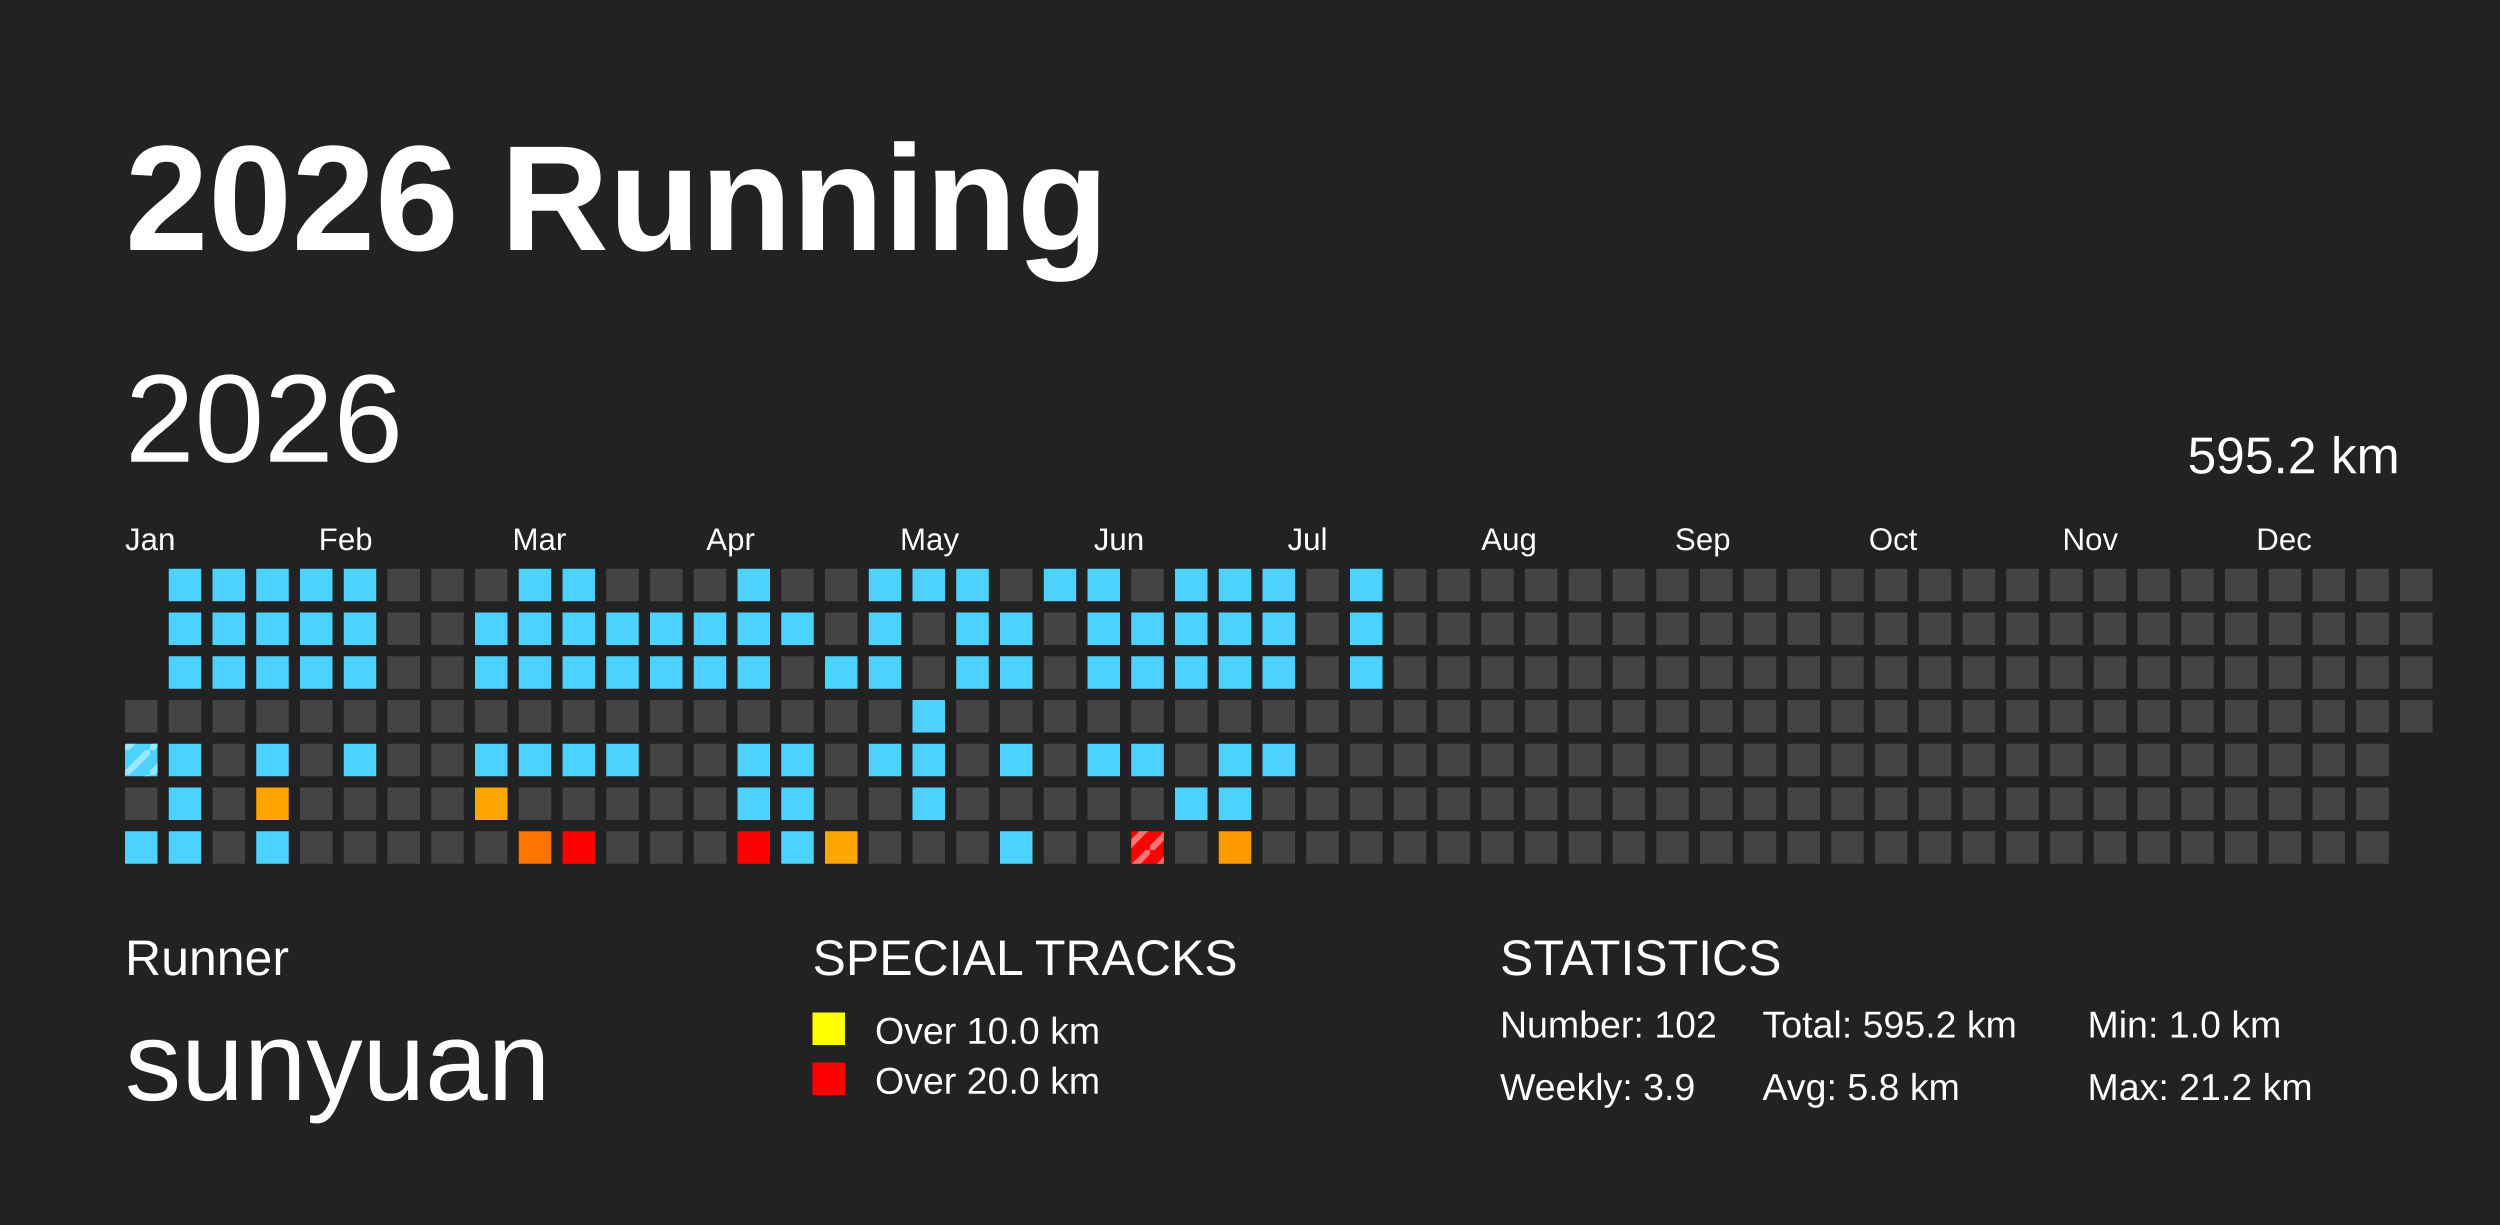
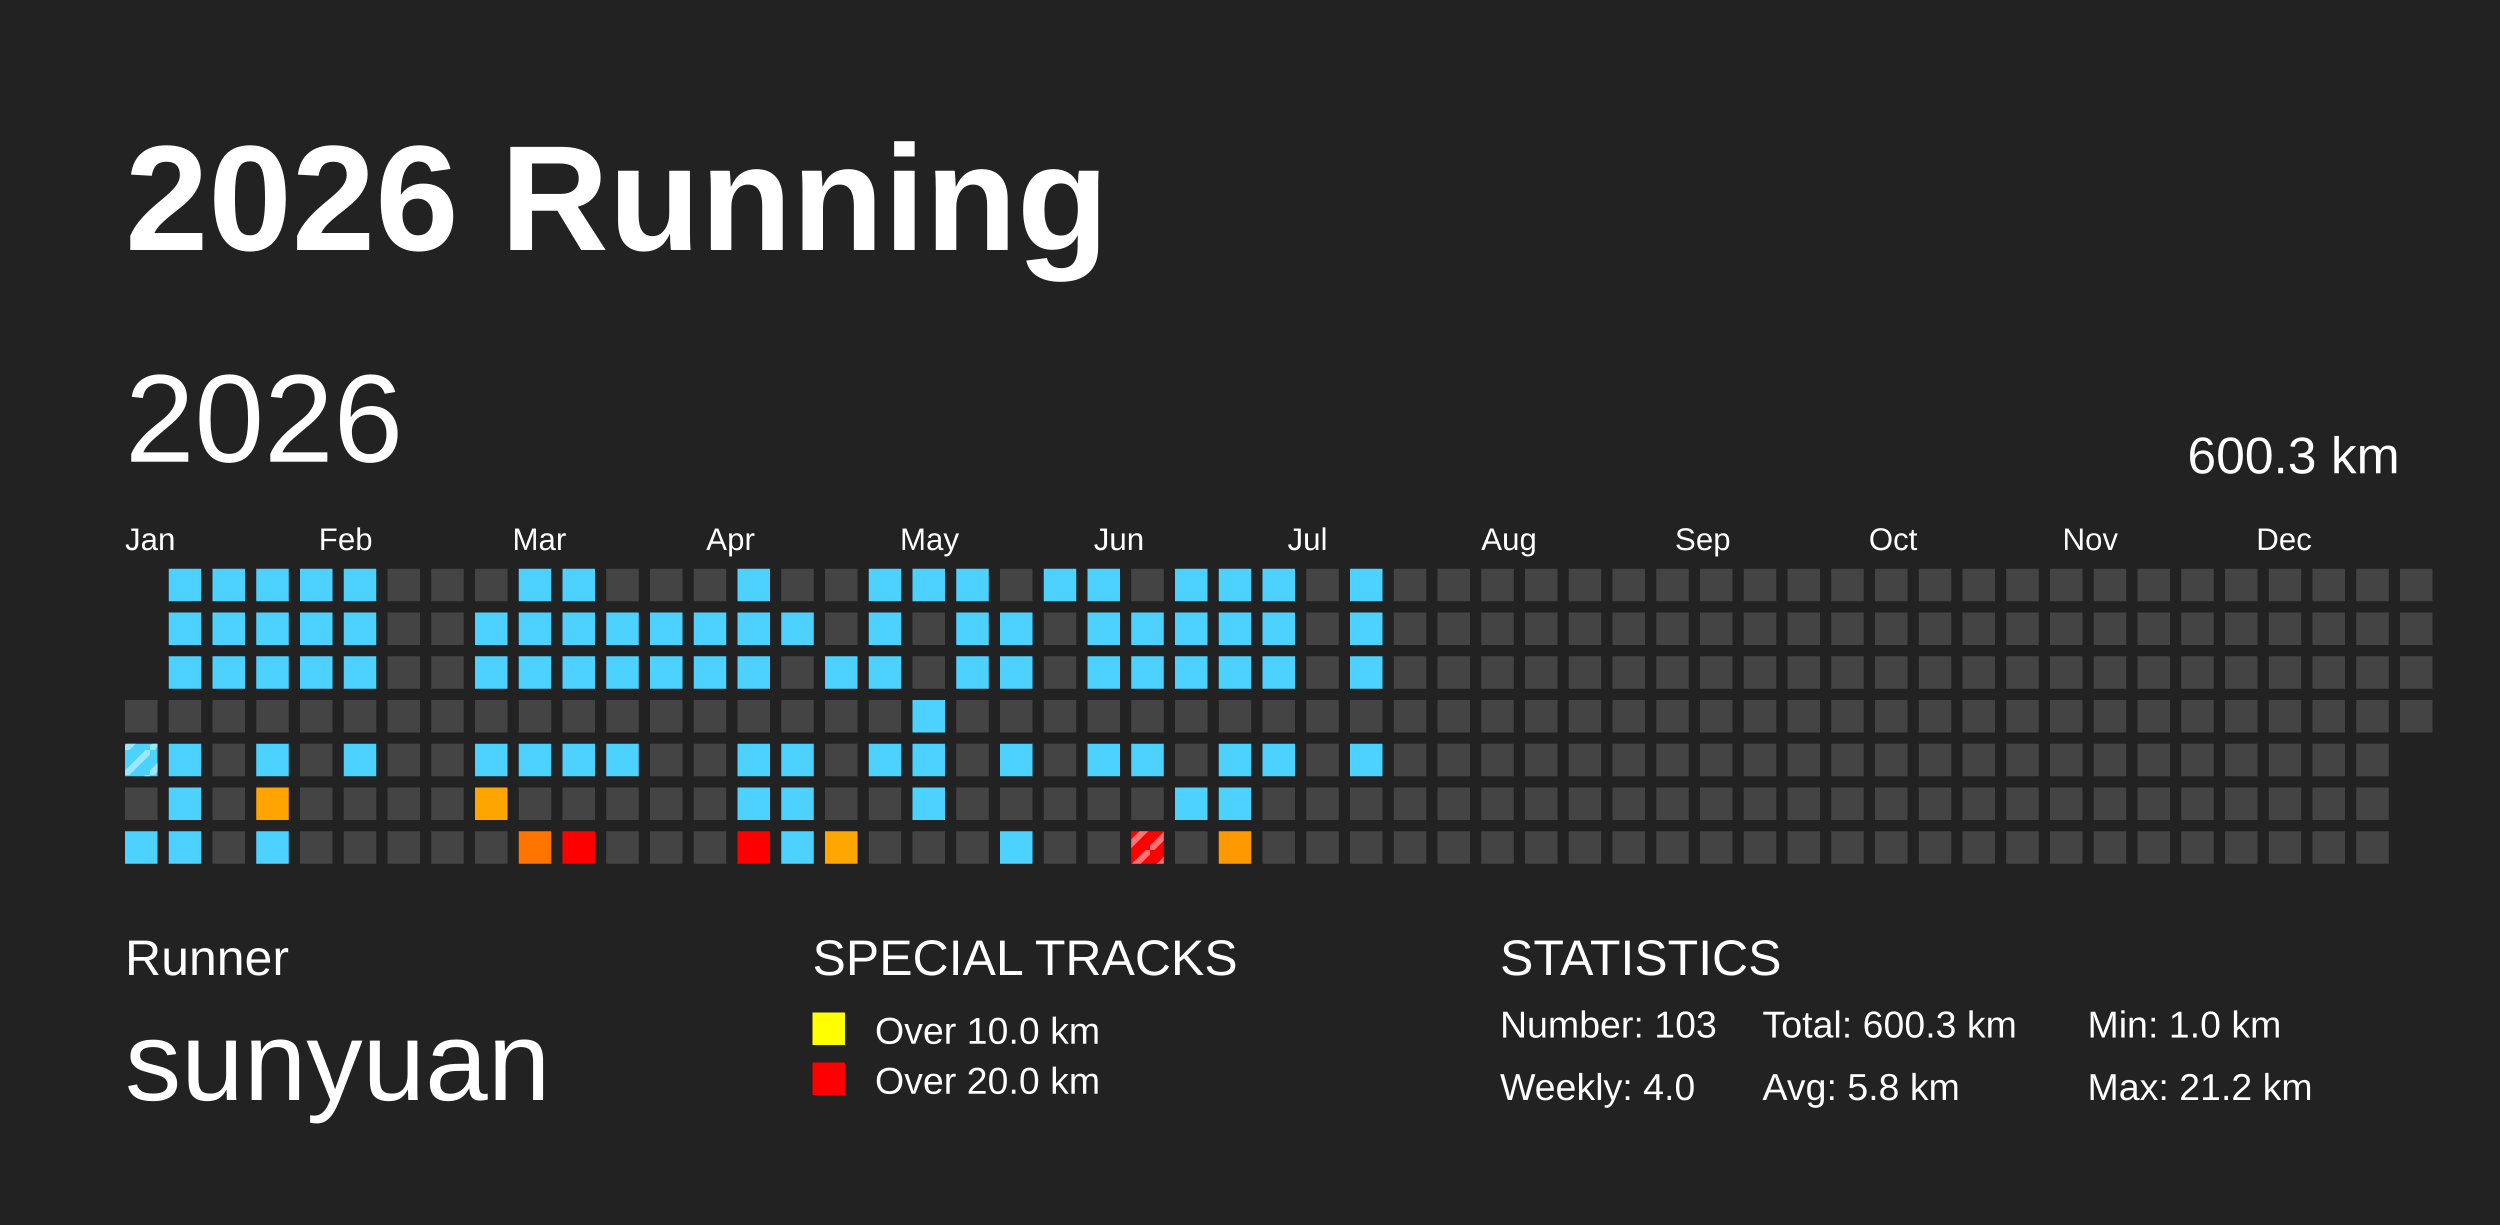
<svg xmlns="http://www.w3.org/2000/svg" baseProfile="full" height="98mm" version="1.1" viewBox="0,0,200,98" width="200mm">
  <defs>
    <pattern height="2" id="indoor-stripe" patternUnits="userSpaceOnUse" width="2">
      <line stroke="white" stroke-opacity="0.45" stroke-width="0.5" x1="0" x2="2" y1="2" y2="0" />
    </pattern>
  </defs>
  <rect fill="#222222" height="98" width="200" x="0" y="0" />
  <text fill="#FFFFFF" style="font-size:12px; font-family:Arial; font-weight:bold;" x="10" y="20">2026 Running</text>
  <text fill="#FFFFFF" style="font-size:4px; font-family:Arial" x="10" y="78">Runner</text>
  <text fill="#FFFFFF" style="font-size:9px; font-family:Arial" x="10" y="88">sunyuan</text>
  <text fill="#FFFFFF" style="font-size:4px; font-family:Arial" x="65" y="78">SPECIAL TRACKS</text>
  <rect fill="yellow" height="2.6" width="2.6" x="65" y="81" />
  <text fill="#FFFFFF" style="font-size:3px; font-family:Arial" x="70" y="83.5">Over 10.0 km</text>
  <rect fill="red" height="2.6" width="2.6" x="65" y="85" />
  <text fill="#FFFFFF" style="font-size:3px; font-family:Arial" x="70" y="87.5">Over 20.0 km</text>
  <text fill="#FFFFFF" style="font-size:4px; font-family:Arial" x="120" y="78">STATISTICS</text>
-   <text fill="#FFFFFF" style="font-size:3px; font-family:Arial" x="120" y="83">Number: 102</text>
-   <text fill="#FFFFFF" style="font-size:3px; font-family:Arial" x="120" y="88">Weekly: 3.9</text>
-   <text fill="#FFFFFF" style="font-size:3px; font-family:Arial" x="141" y="83">Total: 595.2 km</text>
+   <text fill="#FFFFFF" style="font-size:3px; font-family:Arial" x="120" y="83">Number: 103</text>
+   <text fill="#FFFFFF" style="font-size:3px; font-family:Arial" x="120" y="88">Weekly: 4.0</text>
+   <text fill="#FFFFFF" style="font-size:3px; font-family:Arial" x="141" y="83">Total: 600.3 km</text>
  <text fill="#FFFFFF" style="font-size:3px; font-family:Arial" x="141" y="88">Avg: 5.8 km</text>
  <text fill="#FFFFFF" style="font-size:3px; font-family:Arial" x="167" y="83">Min: 1.0 km</text>
  <text fill="#FFFFFF" style="font-size:3px; font-family:Arial" x="167" y="88">Max: 21.2 km</text>
  <text dominant-baseline="hanging" fill="#FFFFFF" style="font-size:10.0px; font-family:Arial;" x="10" y="30">2026</text>
-   <text dominant-baseline="hanging" fill="#FFFFFF" style="font-size:4.125px; font-family:Arial;" x="175" y="35">595.2 km</text>
+   <text dominant-baseline="hanging" fill="#FFFFFF" style="font-size:4.125px; font-family:Arial;" x="175" y="35">600.3 km</text>
  <text fill="#FFFFFF" style="font-size:2.5px; font-family:Arial" x="10.0" y="44">Jan</text>
  <text fill="#FFFFFF" style="font-size:2.5px; font-family:Arial" x="25.5" y="44">Feb</text>
  <text fill="#FFFFFF" style="font-size:2.5px; font-family:Arial" x="41.0" y="44">Mar</text>
  <text fill="#FFFFFF" style="font-size:2.5px; font-family:Arial" x="56.5" y="44">Apr</text>
  <text fill="#FFFFFF" style="font-size:2.5px; font-family:Arial" x="72.0" y="44">May</text>
  <text fill="#FFFFFF" style="font-size:2.5px; font-family:Arial" x="87.5" y="44">Jun</text>
  <text fill="#FFFFFF" style="font-size:2.5px; font-family:Arial" x="103.0" y="44">Jul</text>
  <text fill="#FFFFFF" style="font-size:2.5px; font-family:Arial" x="118.5" y="44">Aug</text>
  <text fill="#FFFFFF" style="font-size:2.5px; font-family:Arial" x="134.0" y="44">Sep</text>
  <text fill="#FFFFFF" style="font-size:2.5px; font-family:Arial" x="149.5" y="44">Oct</text>
  <text fill="#FFFFFF" style="font-size:2.5px; font-family:Arial" x="165.0" y="44">Nov</text>
  <text fill="#FFFFFF" style="font-size:2.5px; font-family:Arial" x="180.5" y="44">Dec</text>
  <rect fill="#444444" height="2.6" width="2.6" x="10.0" y="56.0" />
  <rect fill="#4dd2ff" height="2.6" width="2.6" x="10.0" y="59.5" />
  <rect fill="url(#indoor-stripe)" height="2.6" style="pointer-events: none;" width="2.6" x="10.0" y="59.5" />
  <rect fill="#444444" height="2.6" width="2.6" x="10.0" y="63.0" />
  <rect fill="#4dd2ff" height="2.6" width="2.6" x="10.0" y="66.5" />
  <rect fill="#4dd2ff" height="2.6" width="2.6" x="13.5" y="45.5" />
  <rect fill="#4dd2ff" height="2.6" width="2.6" x="13.5" y="49.0" />
  <rect fill="#4dd2ff" height="2.6" width="2.6" x="13.5" y="52.5" />
  <rect fill="#444444" height="2.6" width="2.6" x="13.5" y="56.0" />
  <rect fill="#4dd2ff" height="2.6" width="2.6" x="13.5" y="59.5" />
  <rect fill="#4dd2ff" height="2.6" width="2.6" x="13.5" y="63.0" />
  <rect fill="#4dd2ff" height="2.6" width="2.6" x="13.5" y="66.5" />
  <rect fill="#4dd2ff" height="2.6" width="2.6" x="17.0" y="45.5" />
  <rect fill="#4dd2ff" height="2.6" width="2.6" x="17.0" y="49.0" />
  <rect fill="#4dd2ff" height="2.6" width="2.6" x="17.0" y="52.5" />
  <rect fill="#444444" height="2.6" width="2.6" x="17.0" y="56.0" />
  <rect fill="#444444" height="2.6" width="2.6" x="17.0" y="59.5" />
  <rect fill="#444444" height="2.6" width="2.6" x="17.0" y="63.0" />
  <rect fill="#444444" height="2.6" width="2.6" x="17.0" y="66.5" />
  <rect fill="#4dd2ff" height="2.6" width="2.6" x="20.5" y="45.5" />
  <rect fill="#4dd2ff" height="2.6" width="2.6" x="20.5" y="49.0" />
  <rect fill="#4dd2ff" height="2.6" width="2.6" x="20.5" y="52.5" />
  <rect fill="#444444" height="2.6" width="2.6" x="20.5" y="56.0" />
  <rect fill="#4dd2ff" height="2.6" width="2.6" x="20.5" y="59.5" />
  <rect fill="#ffa400" height="2.6" width="2.6" x="20.5" y="63.0" />
  <rect fill="#4dd2ff" height="2.6" width="2.6" x="20.5" y="66.5" />
  <rect fill="#4dd2ff" height="2.6" width="2.6" x="24.0" y="45.5" />
  <rect fill="#4dd2ff" height="2.6" width="2.6" x="24.0" y="49.0" />
  <rect fill="#4dd2ff" height="2.6" width="2.6" x="24.0" y="52.5" />
  <rect fill="#444444" height="2.6" width="2.6" x="24.0" y="56.0" />
  <rect fill="#444444" height="2.6" width="2.6" x="24.0" y="59.5" />
  <rect fill="#444444" height="2.6" width="2.6" x="24.0" y="63.0" />
  <rect fill="#444444" height="2.6" width="2.6" x="24.0" y="66.5" />
  <rect fill="#4dd2ff" height="2.6" width="2.6" x="27.5" y="45.5" />
  <rect fill="#4dd2ff" height="2.6" width="2.6" x="27.5" y="49.0" />
  <rect fill="#4dd2ff" height="2.6" width="2.6" x="27.5" y="52.5" />
  <rect fill="#444444" height="2.6" width="2.6" x="27.5" y="56.0" />
  <rect fill="#4dd2ff" height="2.6" width="2.6" x="27.5" y="59.5" />
  <rect fill="#444444" height="2.6" width="2.6" x="27.5" y="63.0" />
  <rect fill="#444444" height="2.6" width="2.6" x="27.5" y="66.5" />
  <rect fill="#444444" height="2.6" width="2.6" x="31.0" y="45.5" />
  <rect fill="#444444" height="2.6" width="2.6" x="31.0" y="49.0" />
  <rect fill="#444444" height="2.6" width="2.6" x="31.0" y="52.5" />
  <rect fill="#444444" height="2.6" width="2.6" x="31.0" y="56.0" />
  <rect fill="#444444" height="2.6" width="2.6" x="31.0" y="59.5" />
  <rect fill="#444444" height="2.6" width="2.6" x="31.0" y="63.0" />
  <rect fill="#444444" height="2.6" width="2.6" x="31.0" y="66.5" />
  <rect fill="#444444" height="2.6" width="2.6" x="34.5" y="45.5" />
  <rect fill="#444444" height="2.6" width="2.6" x="34.5" y="49.0" />
  <rect fill="#444444" height="2.6" width="2.6" x="34.5" y="52.5" />
  <rect fill="#444444" height="2.6" width="2.6" x="34.5" y="56.0" />
  <rect fill="#444444" height="2.6" width="2.6" x="34.5" y="59.5" />
  <rect fill="#444444" height="2.6" width="2.6" x="34.5" y="63.0" />
  <rect fill="#444444" height="2.6" width="2.6" x="34.5" y="66.5" />
  <rect fill="#444444" height="2.6" width="2.6" x="38.0" y="45.5" />
  <rect fill="#4dd2ff" height="2.6" width="2.6" x="38.0" y="49.0" />
  <rect fill="#4dd2ff" height="2.6" width="2.6" x="38.0" y="52.5" />
  <rect fill="#444444" height="2.6" width="2.6" x="38.0" y="56.0" />
  <rect fill="#4dd2ff" height="2.6" width="2.6" x="38.0" y="59.5" />
  <rect fill="#ffa500" height="2.6" width="2.6" x="38.0" y="63.0" />
  <rect fill="#444444" height="2.6" width="2.6" x="38.0" y="66.5" />
  <rect fill="#4dd2ff" height="2.6" width="2.6" x="41.5" y="45.5" />
  <rect fill="#4dd2ff" height="2.6" width="2.6" x="41.5" y="49.0" />
  <rect fill="#4dd2ff" height="2.6" width="2.6" x="41.5" y="52.5" />
  <rect fill="#444444" height="2.6" width="2.6" x="41.5" y="56.0" />
  <rect fill="#4dd2ff" height="2.6" width="2.6" x="41.5" y="59.5" />
  <rect fill="#444444" height="2.6" width="2.6" x="41.5" y="63.0" />
  <rect fill="#ff7500" height="2.6" width="2.6" x="41.5" y="66.5" />
  <rect fill="#4dd2ff" height="2.6" width="2.6" x="45.0" y="45.5" />
  <rect fill="#4dd2ff" height="2.6" width="2.6" x="45.0" y="49.0" />
  <rect fill="#4dd2ff" height="2.6" width="2.6" x="45.0" y="52.5" />
  <rect fill="#444444" height="2.6" width="2.6" x="45.0" y="56.0" />
  <rect fill="#4dd2ff" height="2.6" width="2.6" x="45.0" y="59.5" />
  <rect fill="#444444" height="2.6" width="2.6" x="45.0" y="63.0" />
  <rect fill="red" height="2.6" width="2.6" x="45.0" y="66.5" />
  <rect fill="#444444" height="2.6" width="2.6" x="48.5" y="45.5" />
  <rect fill="#4dd2ff" height="2.6" width="2.6" x="48.5" y="49.0" />
  <rect fill="#4dd2ff" height="2.6" width="2.6" x="48.5" y="52.5" />
  <rect fill="#444444" height="2.6" width="2.6" x="48.5" y="56.0" />
  <rect fill="#4dd2ff" height="2.6" width="2.6" x="48.5" y="59.5" />
  <rect fill="#444444" height="2.6" width="2.6" x="48.5" y="63.0" />
  <rect fill="#444444" height="2.6" width="2.6" x="48.5" y="66.5" />
  <rect fill="#444444" height="2.6" width="2.6" x="52.0" y="45.5" />
  <rect fill="#4dd2ff" height="2.6" width="2.6" x="52.0" y="49.0" />
  <rect fill="#4dd2ff" height="2.6" width="2.6" x="52.0" y="52.5" />
  <rect fill="#444444" height="2.6" width="2.6" x="52.0" y="56.0" />
  <rect fill="#444444" height="2.6" width="2.6" x="52.0" y="59.5" />
  <rect fill="#444444" height="2.6" width="2.6" x="52.0" y="63.0" />
  <rect fill="#444444" height="2.6" width="2.6" x="52.0" y="66.5" />
  <rect fill="#444444" height="2.6" width="2.6" x="55.5" y="45.5" />
  <rect fill="#4dd2ff" height="2.6" width="2.6" x="55.5" y="49.0" />
  <rect fill="#4dd2ff" height="2.6" width="2.6" x="55.5" y="52.5" />
  <rect fill="#444444" height="2.6" width="2.6" x="55.5" y="56.0" />
  <rect fill="#444444" height="2.6" width="2.6" x="55.5" y="59.5" />
  <rect fill="#444444" height="2.6" width="2.6" x="55.5" y="63.0" />
  <rect fill="#444444" height="2.6" width="2.6" x="55.5" y="66.5" />
  <rect fill="#4dd2ff" height="2.6" width="2.6" x="59.0" y="45.5" />
  <rect fill="#4dd2ff" height="2.6" width="2.6" x="59.0" y="49.0" />
  <rect fill="#4dd2ff" height="2.6" width="2.6" x="59.0" y="52.5" />
  <rect fill="#444444" height="2.6" width="2.6" x="59.0" y="56.0" />
  <rect fill="#4dd2ff" height="2.6" width="2.6" x="59.0" y="59.5" />
  <rect fill="#4dd2ff" height="2.6" width="2.6" x="59.0" y="63.0" />
  <rect fill="red" height="2.6" width="2.6" x="59.0" y="66.5" />
  <rect fill="#444444" height="2.6" width="2.6" x="62.5" y="45.5" />
  <rect fill="#4dd2ff" height="2.6" width="2.6" x="62.5" y="49.0" />
  <rect fill="#444444" height="2.6" width="2.6" x="62.5" y="52.5" />
  <rect fill="#444444" height="2.6" width="2.6" x="62.5" y="56.0" />
  <rect fill="#4dd2ff" height="2.6" width="2.6" x="62.5" y="59.5" />
  <rect fill="#4dd2ff" height="2.6" width="2.6" x="62.5" y="63.0" />
  <rect fill="#4dd2ff" height="2.6" width="2.6" x="62.5" y="66.5" />
  <rect fill="#444444" height="2.6" width="2.6" x="66.0" y="45.5" />
  <rect fill="#444444" height="2.6" width="2.6" x="66.0" y="49.0" />
  <rect fill="#4dd2ff" height="2.6" width="2.6" x="66.0" y="52.5" />
  <rect fill="#444444" height="2.6" width="2.6" x="66.0" y="56.0" />
  <rect fill="#444444" height="2.6" width="2.6" x="66.0" y="59.5" />
  <rect fill="#444444" height="2.6" width="2.6" x="66.0" y="63.0" />
  <rect fill="#ffa600" height="2.6" width="2.6" x="66.0" y="66.5" />
  <rect fill="#4dd2ff" height="2.6" width="2.6" x="69.5" y="45.5" />
  <rect fill="#4dd2ff" height="2.6" width="2.6" x="69.5" y="49.0" />
  <rect fill="#4dd2ff" height="2.6" width="2.6" x="69.5" y="52.5" />
  <rect fill="#444444" height="2.6" width="2.6" x="69.5" y="56.0" />
  <rect fill="#4dd2ff" height="2.6" width="2.6" x="69.5" y="59.5" />
  <rect fill="#444444" height="2.6" width="2.6" x="69.5" y="63.0" />
  <rect fill="#444444" height="2.6" width="2.6" x="69.5" y="66.5" />
  <rect fill="#4dd2ff" height="2.6" width="2.6" x="73.0" y="45.5" />
  <rect fill="#444444" height="2.6" width="2.6" x="73.0" y="49.0" />
  <rect fill="#444444" height="2.6" width="2.6" x="73.0" y="52.5" />
  <rect fill="#4dd2ff" height="2.6" width="2.6" x="73.0" y="56.0" />
  <rect fill="#4dd2ff" height="2.6" width="2.6" x="73.0" y="59.5" />
  <rect fill="#4dd2ff" height="2.6" width="2.6" x="73.0" y="63.0" />
  <rect fill="#444444" height="2.6" width="2.6" x="73.0" y="66.5" />
  <rect fill="#4dd2ff" height="2.6" width="2.6" x="76.5" y="45.5" />
  <rect fill="#4dd2ff" height="2.6" width="2.6" x="76.5" y="49.0" />
  <rect fill="#4dd2ff" height="2.6" width="2.6" x="76.5" y="52.5" />
  <rect fill="#444444" height="2.6" width="2.6" x="76.5" y="56.0" />
  <rect fill="#444444" height="2.6" width="2.6" x="76.5" y="59.5" />
  <rect fill="#444444" height="2.6" width="2.6" x="76.5" y="63.0" />
  <rect fill="#444444" height="2.6" width="2.6" x="76.5" y="66.5" />
  <rect fill="#444444" height="2.6" width="2.6" x="80.0" y="45.5" />
  <rect fill="#4dd2ff" height="2.6" width="2.6" x="80.0" y="49.0" />
  <rect fill="#4dd2ff" height="2.6" width="2.6" x="80.0" y="52.5" />
  <rect fill="#444444" height="2.6" width="2.6" x="80.0" y="56.0" />
  <rect fill="#4dd2ff" height="2.6" width="2.6" x="80.0" y="59.5" />
  <rect fill="#444444" height="2.6" width="2.6" x="80.0" y="63.0" />
  <rect fill="#4dd2ff" height="2.6" width="2.6" x="80.0" y="66.5" />
  <rect fill="#4dd2ff" height="2.6" width="2.6" x="83.5" y="45.5" />
  <rect fill="#444444" height="2.6" width="2.6" x="83.5" y="49.0" />
  <rect fill="#444444" height="2.6" width="2.6" x="83.5" y="52.5" />
  <rect fill="#444444" height="2.6" width="2.6" x="83.5" y="56.0" />
  <rect fill="#444444" height="2.6" width="2.6" x="83.5" y="59.5" />
  <rect fill="#444444" height="2.6" width="2.6" x="83.5" y="63.0" />
  <rect fill="#444444" height="2.6" width="2.6" x="83.5" y="66.5" />
  <rect fill="#4dd2ff" height="2.6" width="2.6" x="87.0" y="45.5" />
  <rect fill="#4dd2ff" height="2.6" width="2.6" x="87.0" y="49.0" />
  <rect fill="#4dd2ff" height="2.6" width="2.6" x="87.0" y="52.5" />
  <rect fill="#444444" height="2.6" width="2.6" x="87.0" y="56.0" />
  <rect fill="#4dd2ff" height="2.6" width="2.6" x="87.0" y="59.5" />
  <rect fill="#444444" height="2.6" width="2.6" x="87.0" y="63.0" />
  <rect fill="#444444" height="2.6" width="2.6" x="87.0" y="66.5" />
  <rect fill="#444444" height="2.6" width="2.6" x="90.5" y="45.5" />
  <rect fill="#4dd2ff" height="2.6" width="2.6" x="90.5" y="49.0" />
  <rect fill="#4dd2ff" height="2.6" width="2.6" x="90.5" y="52.5" />
  <rect fill="#444444" height="2.6" width="2.6" x="90.5" y="56.0" />
  <rect fill="#4dd2ff" height="2.6" width="2.6" x="90.5" y="59.5" />
  <rect fill="#444444" height="2.6" width="2.6" x="90.5" y="63.0" />
  <rect fill="red" height="2.6" width="2.6" x="90.5" y="66.5" />
  <rect fill="url(#indoor-stripe)" height="2.6" style="pointer-events: none;" width="2.6" x="90.5" y="66.5" />
  <rect fill="#4dd2ff" height="2.6" width="2.6" x="94.0" y="45.5" />
  <rect fill="#4dd2ff" height="2.6" width="2.6" x="94.0" y="49.0" />
  <rect fill="#4dd2ff" height="2.6" width="2.6" x="94.0" y="52.5" />
  <rect fill="#444444" height="2.6" width="2.6" x="94.0" y="56.0" />
  <rect fill="#444444" height="2.6" width="2.6" x="94.0" y="59.5" />
  <rect fill="#4dd2ff" height="2.6" width="2.6" x="94.0" y="63.0" />
  <rect fill="#444444" height="2.6" width="2.6" x="94.0" y="66.5" />
  <rect fill="#4dd2ff" height="2.6" width="2.6" x="97.5" y="45.5" />
  <rect fill="#4dd2ff" height="2.6" width="2.6" x="97.5" y="49.0" />
  <rect fill="#4dd2ff" height="2.6" width="2.6" x="97.5" y="52.5" />
  <rect fill="#444444" height="2.6" width="2.6" x="97.5" y="56.0" />
  <rect fill="#4dd2ff" height="2.6" width="2.6" x="97.5" y="59.5" />
  <rect fill="#4dd2ff" height="2.6" width="2.6" x="97.5" y="63.0" />
  <rect fill="#ff9900" height="2.6" width="2.6" x="97.5" y="66.5" />
  <rect fill="#4dd2ff" height="2.6" width="2.6" x="101.0" y="45.5" />
  <rect fill="#4dd2ff" height="2.6" width="2.6" x="101.0" y="49.0" />
  <rect fill="#4dd2ff" height="2.6" width="2.6" x="101.0" y="52.5" />
  <rect fill="#444444" height="2.6" width="2.6" x="101.0" y="56.0" />
  <rect fill="#4dd2ff" height="2.6" width="2.6" x="101.0" y="59.5" />
  <rect fill="#444444" height="2.6" width="2.6" x="101.0" y="63.0" />
  <rect fill="#444444" height="2.6" width="2.6" x="101.0" y="66.5" />
  <rect fill="#444444" height="2.6" width="2.6" x="104.5" y="45.5" />
  <rect fill="#444444" height="2.6" width="2.6" x="104.5" y="49.0" />
  <rect fill="#444444" height="2.6" width="2.6" x="104.5" y="52.5" />
  <rect fill="#444444" height="2.6" width="2.6" x="104.5" y="56.0" />
  <rect fill="#444444" height="2.6" width="2.6" x="104.5" y="59.5" />
  <rect fill="#444444" height="2.6" width="2.6" x="104.5" y="63.0" />
  <rect fill="#444444" height="2.6" width="2.6" x="104.5" y="66.5" />
  <rect fill="#4dd2ff" height="2.6" width="2.6" x="108.0" y="45.5" />
  <rect fill="#4dd2ff" height="2.6" width="2.6" x="108.0" y="49.0" />
  <rect fill="#4dd2ff" height="2.6" width="2.6" x="108.0" y="52.5" />
  <rect fill="#444444" height="2.6" width="2.6" x="108.0" y="56.0" />
-   <rect fill="#444444" height="2.6" width="2.6" x="108.0" y="59.5" />
+   <rect fill="#4dd2ff" height="2.6" width="2.6" x="108.0" y="59.5" />
  <rect fill="#444444" height="2.6" width="2.6" x="108.0" y="63.0" />
  <rect fill="#444444" height="2.6" width="2.6" x="108.0" y="66.5" />
  <rect fill="#444444" height="2.6" width="2.6" x="111.5" y="45.5" />
  <rect fill="#444444" height="2.6" width="2.6" x="111.5" y="49.0" />
  <rect fill="#444444" height="2.6" width="2.6" x="111.5" y="52.5" />
  <rect fill="#444444" height="2.6" width="2.6" x="111.5" y="56.0" />
  <rect fill="#444444" height="2.6" width="2.6" x="111.5" y="59.5" />
  <rect fill="#444444" height="2.6" width="2.6" x="111.5" y="63.0" />
  <rect fill="#444444" height="2.6" width="2.6" x="111.5" y="66.5" />
  <rect fill="#444444" height="2.6" width="2.6" x="115.0" y="45.5" />
  <rect fill="#444444" height="2.6" width="2.6" x="115.0" y="49.0" />
  <rect fill="#444444" height="2.6" width="2.6" x="115.0" y="52.5" />
  <rect fill="#444444" height="2.6" width="2.6" x="115.0" y="56.0" />
  <rect fill="#444444" height="2.6" width="2.6" x="115.0" y="59.5" />
  <rect fill="#444444" height="2.6" width="2.6" x="115.0" y="63.0" />
  <rect fill="#444444" height="2.6" width="2.6" x="115.0" y="66.5" />
  <rect fill="#444444" height="2.6" width="2.6" x="118.5" y="45.5" />
  <rect fill="#444444" height="2.6" width="2.6" x="118.5" y="49.0" />
  <rect fill="#444444" height="2.6" width="2.6" x="118.5" y="52.5" />
  <rect fill="#444444" height="2.6" width="2.6" x="118.5" y="56.0" />
  <rect fill="#444444" height="2.6" width="2.6" x="118.5" y="59.5" />
  <rect fill="#444444" height="2.6" width="2.6" x="118.5" y="63.0" />
  <rect fill="#444444" height="2.6" width="2.6" x="118.5" y="66.5" />
  <rect fill="#444444" height="2.6" width="2.6" x="122.0" y="45.5" />
  <rect fill="#444444" height="2.6" width="2.6" x="122.0" y="49.0" />
  <rect fill="#444444" height="2.6" width="2.6" x="122.0" y="52.5" />
  <rect fill="#444444" height="2.6" width="2.6" x="122.0" y="56.0" />
  <rect fill="#444444" height="2.6" width="2.6" x="122.0" y="59.5" />
  <rect fill="#444444" height="2.6" width="2.6" x="122.0" y="63.0" />
  <rect fill="#444444" height="2.6" width="2.6" x="122.0" y="66.5" />
  <rect fill="#444444" height="2.6" width="2.6" x="125.5" y="45.5" />
  <rect fill="#444444" height="2.6" width="2.6" x="125.5" y="49.0" />
  <rect fill="#444444" height="2.6" width="2.6" x="125.5" y="52.5" />
  <rect fill="#444444" height="2.6" width="2.6" x="125.5" y="56.0" />
  <rect fill="#444444" height="2.6" width="2.6" x="125.5" y="59.5" />
  <rect fill="#444444" height="2.6" width="2.6" x="125.5" y="63.0" />
  <rect fill="#444444" height="2.6" width="2.6" x="125.5" y="66.5" />
  <rect fill="#444444" height="2.6" width="2.6" x="129.0" y="45.5" />
  <rect fill="#444444" height="2.6" width="2.6" x="129.0" y="49.0" />
  <rect fill="#444444" height="2.6" width="2.6" x="129.0" y="52.5" />
  <rect fill="#444444" height="2.6" width="2.6" x="129.0" y="56.0" />
  <rect fill="#444444" height="2.6" width="2.6" x="129.0" y="59.5" />
  <rect fill="#444444" height="2.6" width="2.6" x="129.0" y="63.0" />
  <rect fill="#444444" height="2.6" width="2.6" x="129.0" y="66.5" />
  <rect fill="#444444" height="2.6" width="2.6" x="132.5" y="45.5" />
  <rect fill="#444444" height="2.6" width="2.6" x="132.5" y="49.0" />
  <rect fill="#444444" height="2.6" width="2.6" x="132.5" y="52.5" />
  <rect fill="#444444" height="2.6" width="2.6" x="132.5" y="56.0" />
  <rect fill="#444444" height="2.6" width="2.6" x="132.5" y="59.5" />
  <rect fill="#444444" height="2.6" width="2.6" x="132.5" y="63.0" />
  <rect fill="#444444" height="2.6" width="2.6" x="132.5" y="66.5" />
  <rect fill="#444444" height="2.6" width="2.6" x="136.0" y="45.5" />
  <rect fill="#444444" height="2.6" width="2.6" x="136.0" y="49.0" />
  <rect fill="#444444" height="2.6" width="2.6" x="136.0" y="52.5" />
  <rect fill="#444444" height="2.6" width="2.6" x="136.0" y="56.0" />
  <rect fill="#444444" height="2.6" width="2.6" x="136.0" y="59.5" />
  <rect fill="#444444" height="2.6" width="2.6" x="136.0" y="63.0" />
  <rect fill="#444444" height="2.6" width="2.6" x="136.0" y="66.5" />
  <rect fill="#444444" height="2.6" width="2.6" x="139.5" y="45.5" />
  <rect fill="#444444" height="2.6" width="2.6" x="139.5" y="49.0" />
  <rect fill="#444444" height="2.6" width="2.6" x="139.5" y="52.5" />
  <rect fill="#444444" height="2.6" width="2.6" x="139.5" y="56.0" />
  <rect fill="#444444" height="2.6" width="2.6" x="139.5" y="59.5" />
  <rect fill="#444444" height="2.6" width="2.6" x="139.5" y="63.0" />
  <rect fill="#444444" height="2.6" width="2.6" x="139.5" y="66.5" />
  <rect fill="#444444" height="2.6" width="2.6" x="143.0" y="45.5" />
  <rect fill="#444444" height="2.6" width="2.6" x="143.0" y="49.0" />
  <rect fill="#444444" height="2.6" width="2.6" x="143.0" y="52.5" />
  <rect fill="#444444" height="2.6" width="2.6" x="143.0" y="56.0" />
  <rect fill="#444444" height="2.6" width="2.6" x="143.0" y="59.5" />
  <rect fill="#444444" height="2.6" width="2.6" x="143.0" y="63.0" />
  <rect fill="#444444" height="2.6" width="2.6" x="143.0" y="66.5" />
  <rect fill="#444444" height="2.6" width="2.6" x="146.5" y="45.5" />
  <rect fill="#444444" height="2.6" width="2.6" x="146.5" y="49.0" />
  <rect fill="#444444" height="2.6" width="2.6" x="146.5" y="52.5" />
  <rect fill="#444444" height="2.6" width="2.6" x="146.5" y="56.0" />
  <rect fill="#444444" height="2.6" width="2.6" x="146.5" y="59.5" />
  <rect fill="#444444" height="2.6" width="2.6" x="146.5" y="63.0" />
  <rect fill="#444444" height="2.6" width="2.6" x="146.5" y="66.5" />
  <rect fill="#444444" height="2.6" width="2.6" x="150.0" y="45.5" />
  <rect fill="#444444" height="2.6" width="2.6" x="150.0" y="49.0" />
  <rect fill="#444444" height="2.6" width="2.6" x="150.0" y="52.5" />
  <rect fill="#444444" height="2.6" width="2.6" x="150.0" y="56.0" />
  <rect fill="#444444" height="2.6" width="2.6" x="150.0" y="59.5" />
  <rect fill="#444444" height="2.6" width="2.6" x="150.0" y="63.0" />
  <rect fill="#444444" height="2.6" width="2.6" x="150.0" y="66.5" />
  <rect fill="#444444" height="2.6" width="2.6" x="153.5" y="45.5" />
  <rect fill="#444444" height="2.6" width="2.6" x="153.5" y="49.0" />
  <rect fill="#444444" height="2.6" width="2.6" x="153.5" y="52.5" />
  <rect fill="#444444" height="2.6" width="2.6" x="153.5" y="56.0" />
  <rect fill="#444444" height="2.6" width="2.6" x="153.5" y="59.5" />
  <rect fill="#444444" height="2.6" width="2.6" x="153.5" y="63.0" />
  <rect fill="#444444" height="2.6" width="2.6" x="153.5" y="66.5" />
  <rect fill="#444444" height="2.6" width="2.6" x="157.0" y="45.5" />
  <rect fill="#444444" height="2.6" width="2.6" x="157.0" y="49.0" />
  <rect fill="#444444" height="2.6" width="2.6" x="157.0" y="52.5" />
  <rect fill="#444444" height="2.6" width="2.6" x="157.0" y="56.0" />
  <rect fill="#444444" height="2.6" width="2.6" x="157.0" y="59.5" />
  <rect fill="#444444" height="2.6" width="2.6" x="157.0" y="63.0" />
  <rect fill="#444444" height="2.6" width="2.6" x="157.0" y="66.5" />
  <rect fill="#444444" height="2.6" width="2.6" x="160.5" y="45.5" />
  <rect fill="#444444" height="2.6" width="2.6" x="160.5" y="49.0" />
  <rect fill="#444444" height="2.6" width="2.6" x="160.5" y="52.5" />
  <rect fill="#444444" height="2.6" width="2.6" x="160.5" y="56.0" />
  <rect fill="#444444" height="2.6" width="2.6" x="160.5" y="59.5" />
  <rect fill="#444444" height="2.6" width="2.6" x="160.5" y="63.0" />
  <rect fill="#444444" height="2.6" width="2.6" x="160.5" y="66.5" />
  <rect fill="#444444" height="2.6" width="2.6" x="164.0" y="45.5" />
  <rect fill="#444444" height="2.6" width="2.6" x="164.0" y="49.0" />
  <rect fill="#444444" height="2.6" width="2.6" x="164.0" y="52.5" />
  <rect fill="#444444" height="2.6" width="2.6" x="164.0" y="56.0" />
  <rect fill="#444444" height="2.6" width="2.6" x="164.0" y="59.5" />
  <rect fill="#444444" height="2.6" width="2.6" x="164.0" y="63.0" />
  <rect fill="#444444" height="2.6" width="2.6" x="164.0" y="66.5" />
  <rect fill="#444444" height="2.6" width="2.6" x="167.5" y="45.5" />
  <rect fill="#444444" height="2.6" width="2.6" x="167.5" y="49.0" />
  <rect fill="#444444" height="2.6" width="2.6" x="167.5" y="52.5" />
  <rect fill="#444444" height="2.6" width="2.6" x="167.5" y="56.0" />
  <rect fill="#444444" height="2.6" width="2.6" x="167.5" y="59.5" />
  <rect fill="#444444" height="2.6" width="2.6" x="167.5" y="63.0" />
  <rect fill="#444444" height="2.6" width="2.6" x="167.5" y="66.5" />
  <rect fill="#444444" height="2.6" width="2.6" x="171.0" y="45.5" />
  <rect fill="#444444" height="2.6" width="2.6" x="171.0" y="49.0" />
  <rect fill="#444444" height="2.6" width="2.6" x="171.0" y="52.5" />
  <rect fill="#444444" height="2.6" width="2.6" x="171.0" y="56.0" />
  <rect fill="#444444" height="2.6" width="2.6" x="171.0" y="59.5" />
  <rect fill="#444444" height="2.6" width="2.6" x="171.0" y="63.0" />
  <rect fill="#444444" height="2.6" width="2.6" x="171.0" y="66.5" />
  <rect fill="#444444" height="2.6" width="2.6" x="174.5" y="45.5" />
  <rect fill="#444444" height="2.6" width="2.6" x="174.5" y="49.0" />
  <rect fill="#444444" height="2.6" width="2.6" x="174.5" y="52.5" />
  <rect fill="#444444" height="2.6" width="2.6" x="174.5" y="56.0" />
  <rect fill="#444444" height="2.6" width="2.6" x="174.5" y="59.5" />
  <rect fill="#444444" height="2.6" width="2.6" x="174.5" y="63.0" />
  <rect fill="#444444" height="2.6" width="2.6" x="174.5" y="66.5" />
  <rect fill="#444444" height="2.6" width="2.6" x="178.0" y="45.5" />
  <rect fill="#444444" height="2.6" width="2.6" x="178.0" y="49.0" />
  <rect fill="#444444" height="2.6" width="2.6" x="178.0" y="52.5" />
  <rect fill="#444444" height="2.6" width="2.6" x="178.0" y="56.0" />
  <rect fill="#444444" height="2.6" width="2.6" x="178.0" y="59.5" />
  <rect fill="#444444" height="2.6" width="2.6" x="178.0" y="63.0" />
  <rect fill="#444444" height="2.6" width="2.6" x="178.0" y="66.5" />
  <rect fill="#444444" height="2.6" width="2.6" x="181.5" y="45.5" />
  <rect fill="#444444" height="2.6" width="2.6" x="181.5" y="49.0" />
  <rect fill="#444444" height="2.6" width="2.6" x="181.5" y="52.5" />
  <rect fill="#444444" height="2.6" width="2.6" x="181.5" y="56.0" />
  <rect fill="#444444" height="2.6" width="2.6" x="181.5" y="59.5" />
  <rect fill="#444444" height="2.6" width="2.6" x="181.5" y="63.0" />
  <rect fill="#444444" height="2.6" width="2.6" x="181.5" y="66.5" />
  <rect fill="#444444" height="2.6" width="2.6" x="185.0" y="45.5" />
  <rect fill="#444444" height="2.6" width="2.6" x="185.0" y="49.0" />
  <rect fill="#444444" height="2.6" width="2.6" x="185.0" y="52.5" />
  <rect fill="#444444" height="2.6" width="2.6" x="185.0" y="56.0" />
  <rect fill="#444444" height="2.6" width="2.6" x="185.0" y="59.5" />
  <rect fill="#444444" height="2.6" width="2.6" x="185.0" y="63.0" />
  <rect fill="#444444" height="2.6" width="2.6" x="185.0" y="66.5" />
  <rect fill="#444444" height="2.6" width="2.6" x="188.5" y="45.5" />
  <rect fill="#444444" height="2.6" width="2.6" x="188.5" y="49.0" />
  <rect fill="#444444" height="2.6" width="2.6" x="188.5" y="52.5" />
  <rect fill="#444444" height="2.6" width="2.6" x="188.5" y="56.0" />
  <rect fill="#444444" height="2.6" width="2.6" x="188.5" y="59.5" />
  <rect fill="#444444" height="2.6" width="2.6" x="188.5" y="63.0" />
  <rect fill="#444444" height="2.6" width="2.6" x="188.5" y="66.5" />
  <rect fill="#444444" height="2.6" width="2.6" x="192.0" y="45.5" />
  <rect fill="#444444" height="2.6" width="2.6" x="192.0" y="49.0" />
  <rect fill="#444444" height="2.6" width="2.6" x="192.0" y="52.5" />
  <rect fill="#444444" height="2.6" width="2.6" x="192.0" y="56.0" />
</svg>
